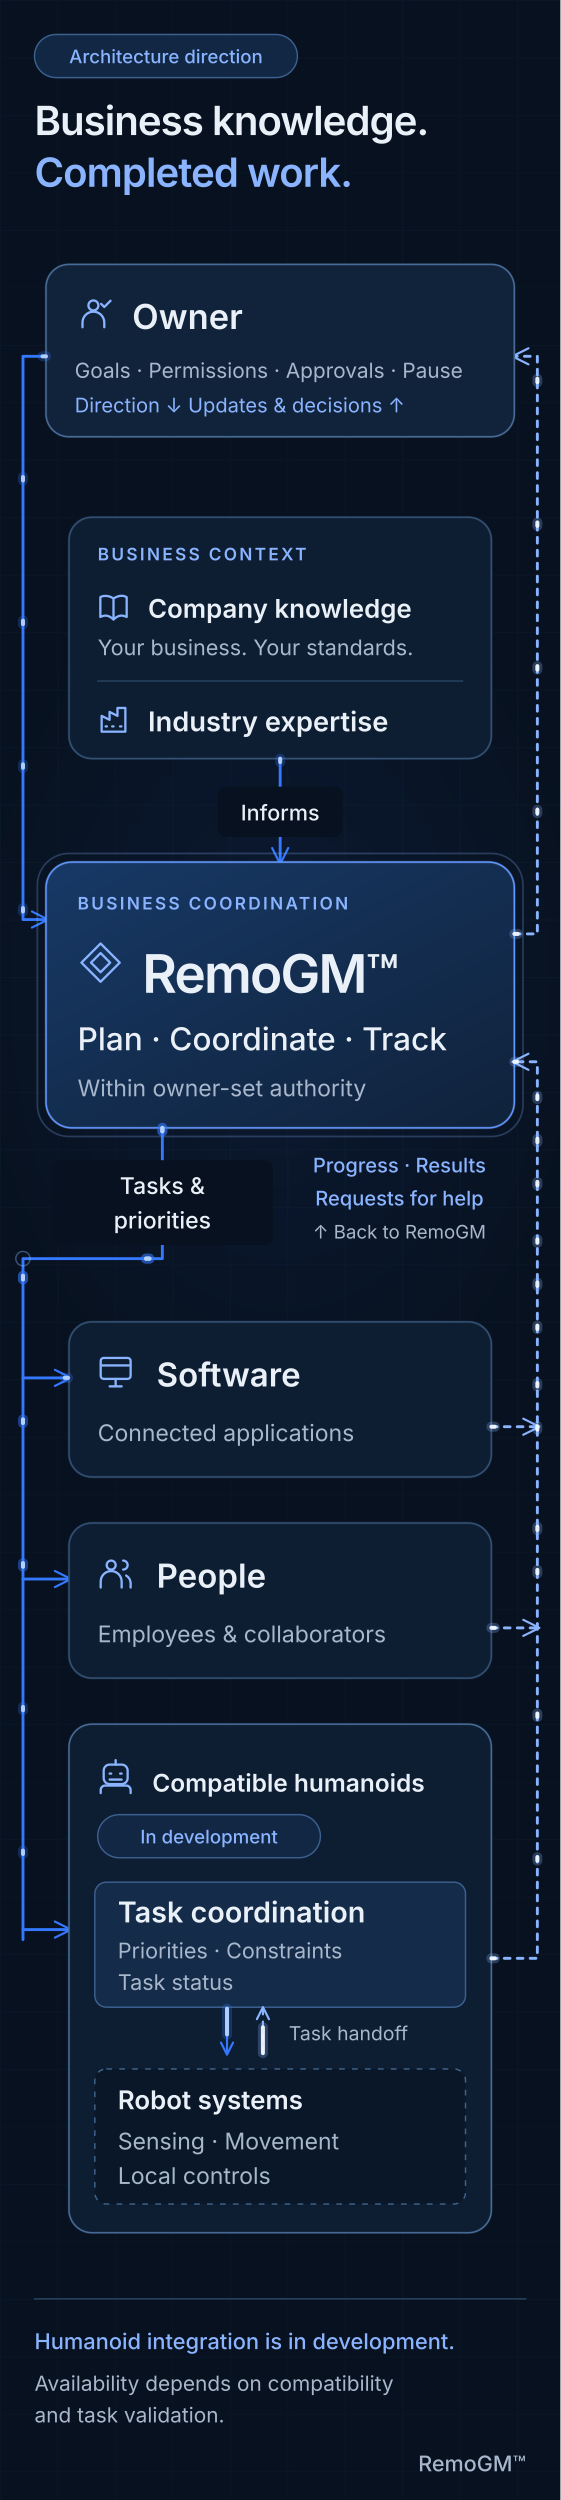
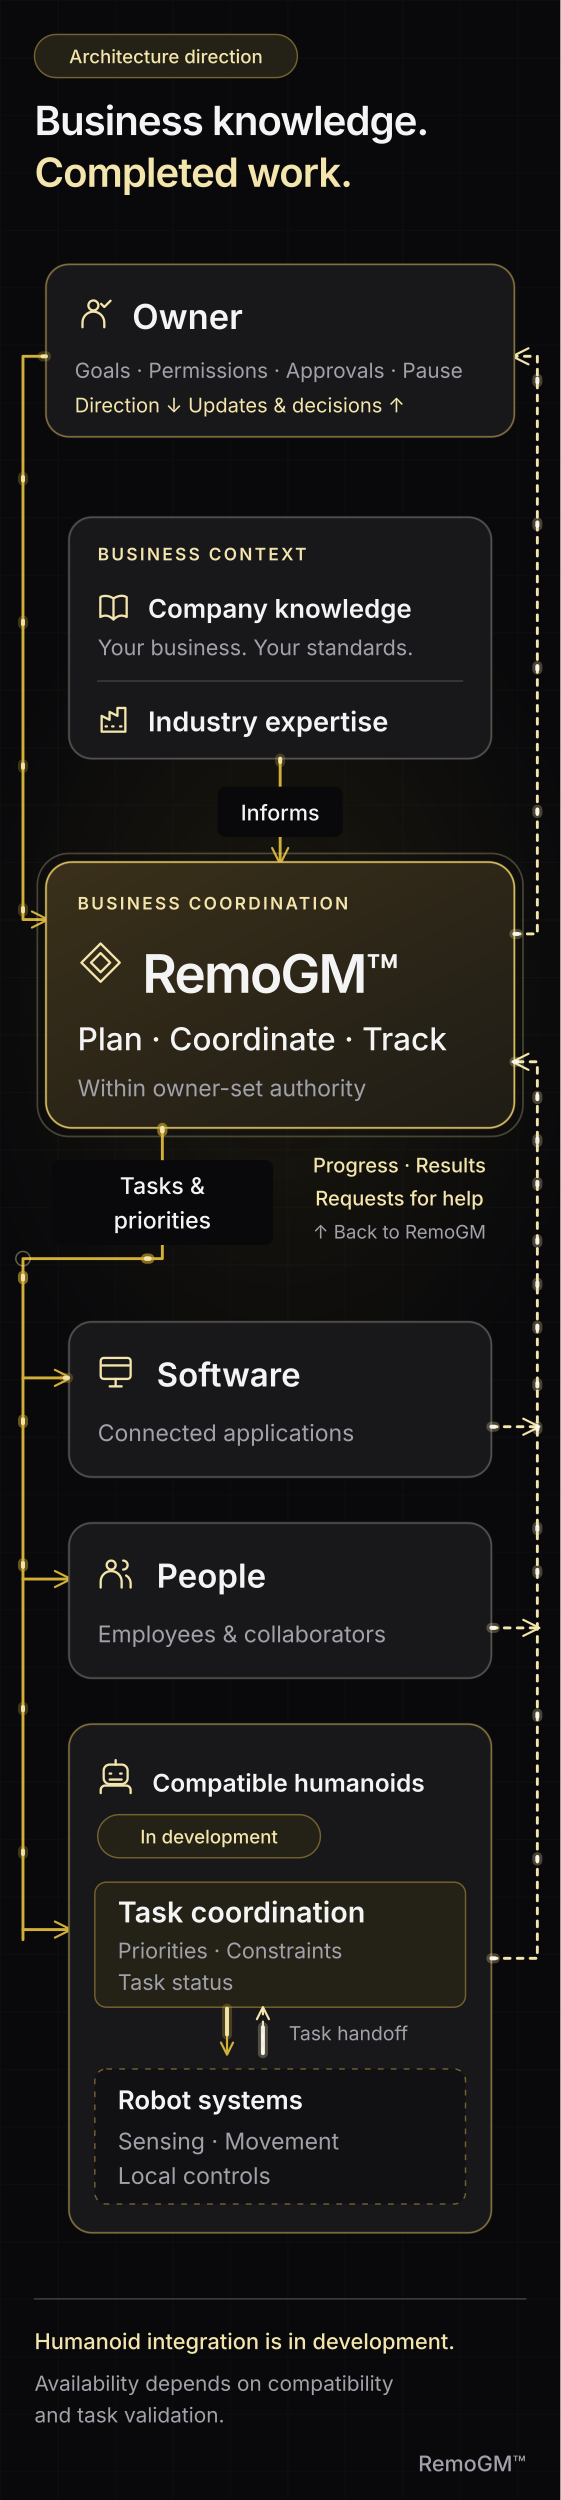
<svg xmlns="http://www.w3.org/2000/svg" viewBox="0 0 390 1740" width="390" height="1740" role="img" aria-labelledby="mobile-title mobile-desc" data-layout="mobile" data-motion="running">
  <defs>
    <pattern id="mobile-grid" width="40" height="40" patternUnits="userSpaceOnUse">
-       <path d="M40 0H0V40" fill="none" stroke="#294563" stroke-opacity=".16" stroke-width=".7" />
+       <path d="M40 0H0V40" fill="none" stroke="#3F3F46" stroke-opacity=".16" stroke-width=".7" />
    </pattern>
    <radialGradient id="mobile-glow">
-       <stop stop-color="#3478ff" stop-opacity=".15" />
-       <stop offset="1" stop-color="#3478ff" stop-opacity="0" />
+       <stop stop-color="#D4AF37" stop-opacity=".15" />
+       <stop offset="1" stop-color="#D4AF37" stop-opacity="0" />
    </radialGradient>
    <linearGradient id="mobile-core" x2=".9" y2="1">
-       <stop stop-color="#173966" />
-       <stop offset="1" stop-color="#10233d" />
+       <stop stop-color="#3A301A" />
+       <stop offset="1" stop-color="#201D16" />
    </linearGradient>
    <marker id="mobile-task" viewBox="0 0 10 10" refX="8" refY="5" markerWidth="7" markerHeight="7" orient="auto-start-reverse">
-       <path d="M1 1L9 5L1 9" fill="none" stroke="#3478ff" stroke-width="1.5" stroke-linecap="round" stroke-linejoin="round" />
+       <path d="M1 1L9 5L1 9" fill="none" stroke="#D4AF37" stroke-width="1.5" stroke-linecap="round" stroke-linejoin="round" />
    </marker>
    <marker id="mobile-return" viewBox="0 0 10 10" refX="8" refY="5" markerWidth="7" markerHeight="7" orient="auto-start-reverse">
-       <path d="M1 1L9 5L1 9" fill="none" stroke="#8ab4ff" stroke-width="1.5" stroke-linecap="round" stroke-linejoin="round" />
+       <path d="M1 1L9 5L1 9" fill="none" stroke="#F3E5AB" stroke-width="1.5" stroke-linecap="round" stroke-linejoin="round" />
    </marker>
    <mask id="mobile-motion-mask" maskUnits="userSpaceOnUse" x="0" y="0" width="390" height="1740">
      <rect width="390" height="1740" fill="white" />
      <rect x="148" y="544" width="94" height="42" rx="5" fill="black" />
      <rect x="32.5" y="804" width="161" height="66" rx="5" fill="black" />
    </mask>
  </defs>
-   <style>text{font-family:Inter,Arial,Helvetica,sans-serif}path,rect,circle{vector-effect:non-scaling-stroke} @media(prefers-reduced-motion:reduce){*{animation:none!important}}
+   <style>text{font-family:Inter,Arial,Helvetica,sans-serif}text[font-weight="600"]{font-family:Manrope,Inter,Arial,Helvetica,sans-serif}path,rect,circle{vector-effect:non-scaling-stroke} @media(prefers-reduced-motion:reduce){*{animation:none!important}}
/* Decorative motion: labels, layout and architecture meaning remain fixed. */
.flow-packet{stroke-dashoffset:0;animation:remoFlow var(--duration,5s) linear infinite;animation-delay:var(--delay,0s);opacity:.94}
.flow-aura{opacity:.26;stroke-width:7}
.flow-core{stroke-width:2.8}
.core-ring{transform-box:fill-box;transform-origin:center;animation:remoPulse 5.2s ease-in-out infinite;opacity:.25}
.core-ring.outer{animation-delay:-2.6s}
.node-glow{animation:remoNode 7.2s ease-in-out infinite;animation-delay:var(--delay,0s);opacity:.9;stroke-opacity:.12}
.junction-ring{transform-box:fill-box;transform-origin:center;animation:remoJunction 3.8s ease-out infinite;opacity:.4}
.core-symbol{transform-box:fill-box;transform-origin:center;animation:remoOrbit 22s linear infinite}
.signal-icon{animation:remoIcon 7.2s ease-in-out infinite;animation-delay:var(--delay,0s)}
.ambient{animation:remoAmbient 7s ease-in-out infinite;opacity:.6}
svg[data-motion="paused"] .motion{animation-play-state:paused!important}
@keyframes remoFlow{to{stroke-dashoffset:-100}}
@keyframes remoPulse{0%,100%{transform:scale(1);opacity:.2}50%{transform:scale(1.035,1.06);opacity:.62}}
@keyframes remoNode{0%,18%,65%,100%{stroke-opacity:.12}35%,45%{stroke-opacity:.9}}
@keyframes remoJunction{0%{transform:scale(.7);opacity:.7}80%,100%{transform:scale(2.8);opacity:0}}
@keyframes remoOrbit{to{transform:rotate(360deg)}}
- @keyframes remoIcon{0%,20%,70%,100%{stroke:#8ab4ff}40%{stroke:#e0edff}}
+ @keyframes remoIcon{0%,20%,70%,100%{stroke:#F3E5AB}40%{stroke:#FAF8EF}}
@keyframes remoAmbient{0%,100%{opacity:.35}50%{opacity:.95}}
@media(prefers-reduced-motion:reduce){svg .motion{animation:none!important}.flow-packet,.junction-ring{display:none!important}.core-ring,.node-glow{opacity:.2}}
</style>
-   <rect width="390" height="1740" fill="#07111f" />
+   <rect width="390" height="1740" fill="#09090B" />
  <rect width="390" height="1740" fill="url(#mobile-grid)" />
  <ellipse class="motion ambient" cx="195" cy="690" rx="220" ry="320" fill="url(#mobile-glow)" />
-   <rect x="24" y="24" width="183" height="30" rx="15" fill="#112744" stroke="#3c6090" />
-   <text x="115.5" y="44" font-size="13" fill="#8ab4ff" font-weight="500" text-anchor="middle">Architecture direction</text>
-   <text x="24" y="94" font-size="28" fill="#eaf0f8" font-weight="600" text-anchor="start" letter-spacing="-.7">Business knowledge.</text>
-   <text x="24" y="130" font-size="28" fill="#8ab4ff" font-weight="600" text-anchor="start" letter-spacing="-.7">Completed work.</text>
-   <path d="M32 248H16V640H32" fill="none" stroke="#3478ff" stroke-width="2" stroke-linecap="round" stroke-linejoin="round" marker-end="url(#mobile-task)" />
-   <path d="M358 650H374V248H358" fill="none" stroke="#8ab4ff" stroke-width="2" stroke-linecap="round" stroke-linejoin="round" marker-end="url(#mobile-return)" stroke-dasharray="4 5" />
-   <rect x="32" y="184" width="326" height="120" rx="16" fill="#11233b" stroke="#41648c" />
-   <g transform="translate(52 205) scale(1.083333)" fill="none" stroke="#8ab4ff" stroke-width="1.6" stroke-linecap="round" stroke-linejoin="round">
+   <rect x="24" y="24" width="183" height="30" rx="15" fill="#242116" stroke="#75612D" />
+   <text x="115.5" y="44" font-size="13" fill="#F3E5AB" font-weight="500" text-anchor="middle">Architecture direction</text>
+   <text x="24" y="94" font-size="28" fill="#F4F4F5" font-weight="600" text-anchor="start" letter-spacing="-.7">Business knowledge.</text>
+   <text x="24" y="130" font-size="28" fill="#F3E5AB" font-weight="600" text-anchor="start" letter-spacing="-.7">Completed work.</text>
+   <path d="M32 248H16V640H32" fill="none" stroke="#D4AF37" stroke-width="2" stroke-linecap="round" stroke-linejoin="round" marker-end="url(#mobile-task)" />
+   <path d="M358 650H374V248H358" fill="none" stroke="#F3E5AB" stroke-width="2" stroke-linecap="round" stroke-linejoin="round" marker-end="url(#mobile-return)" stroke-dasharray="4 5" />
+   <rect x="32" y="184" width="326" height="120" rx="16" fill="#18181B" stroke="#75612D" />
+   <g transform="translate(52 205) scale(1.083333)" fill="none" stroke="#F3E5AB" stroke-width="1.6" stroke-linecap="round" stroke-linejoin="round">
    <circle cx="12" cy="7" r="3.2" />
    <path d="M5 21v-3a7 7 0 0 1 14 0v3M17 6l2 2 4-4" />
  </g>
-   <text x="92" y="229" font-size="24" fill="#eaf0f8" font-weight="600" text-anchor="start">Owner</text>
-   <text x="52" y="263" font-size="14.5" fill="#a8b7cb" font-weight="400" text-anchor="start">Goals · Permissions · Approvals · Pause</text>
-   <text x="52" y="287" font-size="14" fill="#8ab4ff" font-weight="400" text-anchor="start">Direction ↓   Updates &amp; decisions ↑</text>
-   <rect x="48" y="360" width="294" height="168" rx="16" fill="#0d1d32" stroke="#294563" />
-   <text x="68" y="390" font-size="12" fill="#8ab4ff" font-weight="600" text-anchor="start" letter-spacing="1.6">BUSINESS CONTEXT</text>
-   <g transform="translate(68 412) scale(0.9166667)" fill="none" stroke="#8ab4ff" stroke-width="1.6" stroke-linecap="round" stroke-linejoin="round">
+   <text x="92" y="229" font-size="24" fill="#F4F4F5" font-weight="600" text-anchor="start">Owner</text>
+   <text x="52" y="263" font-size="14.5" fill="#A1A1AA" font-weight="400" text-anchor="start">Goals · Permissions · Approvals · Pause</text>
+   <text x="52" y="287" font-size="14" fill="#F3E5AB" font-weight="400" text-anchor="start">Direction ↓   Updates &amp; decisions ↑</text>
+   <rect x="48" y="360" width="294" height="168" rx="16" fill="#18181B" stroke="#3F3F46" />
+   <text x="68" y="390" font-size="12" fill="#F3E5AB" font-weight="600" text-anchor="start" letter-spacing="1.6">BUSINESS CONTEXT</text>
+   <g transform="translate(68 412) scale(0.9166667)" fill="none" stroke="#F3E5AB" stroke-width="1.6" stroke-linecap="round" stroke-linejoin="round">
    <path d="M12 5v16M12 5C8 2 3 3 2 4v15c4-2 7-1 10 2 3-3 6-4 10-2V4c-3-2-7-1-10 1Z" />
  </g>
-   <text x="103" y="430" font-size="18" fill="#eaf0f8" font-weight="600" text-anchor="start">Company knowledge</text>
-   <text x="68" y="456" font-size="15" fill="#a8b7cb" font-weight="400" text-anchor="start">Your business. Your standards.</text>
-   <path d="M68 474H322" fill="none" stroke="#294563" stroke-width="1" stroke-linecap="round" stroke-linejoin="round" />
-   <g transform="translate(68 490) scale(0.9166667)" fill="none" stroke="#8ab4ff" stroke-width="1.6" stroke-linecap="round" stroke-linejoin="round">
+   <text x="103" y="430" font-size="18" fill="#F4F4F5" font-weight="600" text-anchor="start">Company knowledge</text>
+   <text x="68" y="456" font-size="15" fill="#A1A1AA" font-weight="400" text-anchor="start">Your business. Your standards.</text>
+   <path d="M68 474H322" fill="none" stroke="#3F3F46" stroke-width="1" stroke-linecap="round" stroke-linejoin="round" />
+   <g transform="translate(68 490) scale(0.9166667)" fill="none" stroke="#F3E5AB" stroke-width="1.6" stroke-linecap="round" stroke-linejoin="round">
    <path d="M3 21V9l6 3V6l6 3V3h6v18ZM6 17h1m4 0h1m5 0h1" />
  </g>
-   <text x="103" y="509" font-size="19" fill="#eaf0f8" font-weight="600" text-anchor="start">Industry expertise</text>
-   <path d="M195 528V600" fill="none" stroke="#3478ff" stroke-width="2" stroke-linecap="round" stroke-linejoin="round" marker-end="url(#mobile-task)" />
-   <rect x="152.0" y="548.0" width="86" height="34" rx="5" fill="#07111f" stroke="#07111f" />
-   <text x="195" y="571" font-size="15" fill="#eaf0f8" font-weight="500" text-anchor="middle">Informs</text>
-   <rect x="32" y="600" width="326" height="185" rx="18" fill="url(#mobile-core)" stroke="#528cff" />
-   <text x="54" y="633" font-size="12" fill="#8ab4ff" font-weight="600" text-anchor="start" letter-spacing="1.6">BUSINESS COORDINATION</text>
-   <g transform="translate(54 654) scale(1.333333)" fill="none" stroke="#8ab4ff" stroke-width="1.6" stroke-linecap="round" stroke-linejoin="round">
+   <text x="103" y="509" font-size="19" fill="#F4F4F5" font-weight="600" text-anchor="start">Industry expertise</text>
+   <path d="M195 528V600" fill="none" stroke="#D4AF37" stroke-width="2" stroke-linecap="round" stroke-linejoin="round" marker-end="url(#mobile-task)" />
+   <rect x="152.0" y="548.0" width="86" height="34" rx="5" fill="#09090B" stroke="#09090B" />
+   <text x="195" y="571" font-size="15" fill="#F4F4F5" font-weight="500" text-anchor="middle">Informs</text>
+   <rect x="32" y="600" width="326" height="185" rx="18" fill="url(#mobile-core)" stroke="#D4AF37" />
+   <text x="54" y="633" font-size="12" fill="#F3E5AB" font-weight="600" text-anchor="start" letter-spacing="1.6">BUSINESS COORDINATION</text>
+   <g transform="translate(54 654) scale(1.333333)" fill="none" stroke="#F3E5AB" stroke-width="1.6" stroke-linecap="round" stroke-linejoin="round">
    <g class="motion core-symbol">
      <path d="m12 2 10 10-10 10L2 12Z M12 7l5 5-5 5-5-5Z" />
    </g>
  </g>
-   <text x="99" y="691" font-size="37" fill="#eaf0f8" font-weight="600" text-anchor="start" letter-spacing="-1.3">RemoGM™</text>
-   <text x="54" y="731" font-size="22" fill="#eaf0f8" font-weight="500" text-anchor="start">Plan · Coordinate · Track</text>
-   <text x="54" y="763" font-size="16" fill="#a8b7cb" font-weight="400" text-anchor="start">Within owner-set authority</text>
-   <path d="M113 785V876H16V1350" fill="none" stroke="#3478ff" stroke-width="2" stroke-linecap="round" stroke-linejoin="round" />
-   <path d="M16 959H48" fill="none" stroke="#3478ff" stroke-width="2" stroke-linecap="round" stroke-linejoin="round" marker-end="url(#mobile-task)" />
-   <path d="M16 1099H48" fill="none" stroke="#3478ff" stroke-width="2" stroke-linecap="round" stroke-linejoin="round" marker-end="url(#mobile-task)" />
-   <path d="M16 1343H48" fill="none" stroke="#3478ff" stroke-width="2" stroke-linecap="round" stroke-linejoin="round" marker-end="url(#mobile-task)" />
-   <path d="M342 1363H374V739H358" fill="none" stroke="#8ab4ff" stroke-width="2" stroke-linecap="round" stroke-linejoin="round" marker-end="url(#mobile-return)" stroke-dasharray="4 5" />
-   <path d="M342 993H374" fill="none" stroke="#8ab4ff" stroke-width="2" stroke-linecap="round" stroke-linejoin="round" marker-end="url(#mobile-return)" stroke-dasharray="4 5" />
-   <path d="M342 1133H374" fill="none" stroke="#8ab4ff" stroke-width="2" stroke-linecap="round" stroke-linejoin="round" marker-end="url(#mobile-return)" stroke-dasharray="4 5" />
-   <rect x="36.5" y="808.0" width="153" height="58" rx="5" fill="#07111f" stroke="#07111f" />
-   <text x="113" y="831" font-size="16" fill="#eaf0f8" font-weight="500" text-anchor="middle">Tasks &amp;</text>
-   <text x="113" y="855" font-size="16" fill="#eaf0f8" font-weight="500" text-anchor="middle">priorities</text>
-   <text x="278" y="816" font-size="14" fill="#8ab4ff" font-weight="500" text-anchor="middle">Progress · Results</text>
-   <text x="278" y="839" font-size="14" fill="#8ab4ff" font-weight="500" text-anchor="middle">Requests for help</text>
-   <text x="278" y="862" font-size="13" fill="#a8b7cb" font-weight="400" text-anchor="middle">↑ Back to RemoGM</text>
-   <rect x="48" y="920" width="294" height="108" rx="16" fill="#0d1d32" stroke="#294563" />
-   <g transform="translate(68 942) scale(1.041667)" class="motion signal-icon" style="--delay:-0.0s" fill="none" stroke="#8ab4ff" stroke-width="1.6" stroke-linecap="round" stroke-linejoin="round">
+   <text x="99" y="691" font-size="37" fill="#F4F4F5" font-weight="600" text-anchor="start" letter-spacing="-1.3">RemoGM™</text>
+   <text x="54" y="731" font-size="22" fill="#F4F4F5" font-weight="500" text-anchor="start">Plan · Coordinate · Track</text>
+   <text x="54" y="763" font-size="16" fill="#A1A1AA" font-weight="400" text-anchor="start">Within owner-set authority</text>
+   <path d="M113 785V876H16V1350" fill="none" stroke="#D4AF37" stroke-width="2" stroke-linecap="round" stroke-linejoin="round" />
+   <path d="M16 959H48" fill="none" stroke="#D4AF37" stroke-width="2" stroke-linecap="round" stroke-linejoin="round" marker-end="url(#mobile-task)" />
+   <path d="M16 1099H48" fill="none" stroke="#D4AF37" stroke-width="2" stroke-linecap="round" stroke-linejoin="round" marker-end="url(#mobile-task)" />
+   <path d="M16 1343H48" fill="none" stroke="#D4AF37" stroke-width="2" stroke-linecap="round" stroke-linejoin="round" marker-end="url(#mobile-task)" />
+   <path d="M342 1363H374V739H358" fill="none" stroke="#F3E5AB" stroke-width="2" stroke-linecap="round" stroke-linejoin="round" marker-end="url(#mobile-return)" stroke-dasharray="4 5" />
+   <path d="M342 993H374" fill="none" stroke="#F3E5AB" stroke-width="2" stroke-linecap="round" stroke-linejoin="round" marker-end="url(#mobile-return)" stroke-dasharray="4 5" />
+   <path d="M342 1133H374" fill="none" stroke="#F3E5AB" stroke-width="2" stroke-linecap="round" stroke-linejoin="round" marker-end="url(#mobile-return)" stroke-dasharray="4 5" />
+   <rect x="36.5" y="808.0" width="153" height="58" rx="5" fill="#09090B" stroke="#09090B" />
+   <text x="113" y="831" font-size="16" fill="#F4F4F5" font-weight="500" text-anchor="middle">Tasks &amp;</text>
+   <text x="113" y="855" font-size="16" fill="#F4F4F5" font-weight="500" text-anchor="middle">priorities</text>
+   <text x="278" y="816" font-size="14" fill="#F3E5AB" font-weight="500" text-anchor="middle">Progress · Results</text>
+   <text x="278" y="839" font-size="14" fill="#F3E5AB" font-weight="500" text-anchor="middle">Requests for help</text>
+   <text x="278" y="862" font-size="13" fill="#A1A1AA" font-weight="400" text-anchor="middle">↑ Back to RemoGM</text>
+   <rect x="48" y="920" width="294" height="108" rx="16" fill="#18181B" stroke="#3F3F46" />
+   <g transform="translate(68 942) scale(1.041667)" class="motion signal-icon" style="--delay:-0.0s" fill="none" stroke="#F3E5AB" stroke-width="1.6" stroke-linecap="round" stroke-linejoin="round">
    <rect x="2" y="3" width="20" height="14" rx="2" />
    <path d="M8 22h8m-4-5v5M3 8h18" />
  </g>
-   <text x="109" y="965" font-size="23" fill="#eaf0f8" font-weight="600" text-anchor="start">Software</text>
-   <text x="68" y="1003" font-size="16" fill="#a8b7cb" font-weight="400" text-anchor="start">Connected applications</text>
-   <rect x="48" y="1060" width="294" height="108" rx="16" fill="#0d1d32" stroke="#294563" />
-   <g transform="translate(68 1082) scale(1.041667)" class="motion signal-icon" style="--delay:-2.4s" fill="none" stroke="#8ab4ff" stroke-width="1.6" stroke-linecap="round" stroke-linejoin="round">
+   <text x="109" y="965" font-size="23" fill="#F4F4F5" font-weight="600" text-anchor="start">Software</text>
+   <text x="68" y="1003" font-size="16" fill="#A1A1AA" font-weight="400" text-anchor="start">Connected applications</text>
+   <rect x="48" y="1060" width="294" height="108" rx="16" fill="#18181B" stroke="#3F3F46" />
+   <g transform="translate(68 1082) scale(1.041667)" class="motion signal-icon" style="--delay:-2.4s" fill="none" stroke="#F3E5AB" stroke-width="1.6" stroke-linecap="round" stroke-linejoin="round">
    <circle cx="9" cy="7" r="3" />
    <path d="M2 22v-4a7 7 0 0 1 14 0v4M17 4a3 3 0 0 1 0 6m2 4a6 6 0 0 1 3 5v3" />
  </g>
-   <text x="109" y="1105" font-size="23" fill="#eaf0f8" font-weight="600" text-anchor="start">People</text>
-   <text x="68" y="1143" font-size="16" fill="#a8b7cb" font-weight="400" text-anchor="start">Employees &amp; collaborators</text>
-   <rect x="48" y="1200" width="294" height="354" rx="16" fill="#0d1d32" stroke="#41648c" />
-   <g transform="translate(68 1224) scale(1.041667)" class="motion signal-icon" style="--delay:-4.8s" fill="none" stroke="#8ab4ff" stroke-width="1.6" stroke-linecap="round" stroke-linejoin="round">
+   <text x="109" y="1105" font-size="23" fill="#F4F4F5" font-weight="600" text-anchor="start">People</text>
+   <text x="68" y="1143" font-size="16" fill="#A1A1AA" font-weight="400" text-anchor="start">Employees &amp; collaborators</text>
+   <rect x="48" y="1200" width="294" height="354" rx="16" fill="#18181B" stroke="#75612D" />
+   <g transform="translate(68 1224) scale(1.041667)" class="motion signal-icon" style="--delay:-4.8s" fill="none" stroke="#F3E5AB" stroke-width="1.6" stroke-linecap="round" stroke-linejoin="round">
    <rect x="4" y="4" width="16" height="13" rx="4" />
    <path d="M12 1v3M8 10h1m6 0h1M8 14h8M2 23v-2a3 3 0 0 1 3-3h14a3 3 0 0 1 3 3v2" />
  </g>
-   <text x="106" y="1247" font-size="17" fill="#eaf0f8" font-weight="600" text-anchor="start">Compatible humanoids</text>
-   <rect x="68" y="1263" width="155" height="30" rx="15" fill="#112744" stroke="#3c6090" />
-   <text x="145.5" y="1283" font-size="13" fill="#8ab4ff" font-weight="500" text-anchor="middle">In development</text>
-   <rect x="66" y="1310" width="258" height="87" rx="8" fill="#142c49" stroke="#3c6090" />
-   <text x="82" y="1338" font-size="20" fill="#eaf0f8" font-weight="600" text-anchor="start">Task coordination</text>
-   <text x="82" y="1363" font-size="15" fill="#a8b7cb" font-weight="400" text-anchor="start">Priorities · Constraints</text>
-   <text x="82" y="1385" font-size="15" fill="#a8b7cb" font-weight="400" text-anchor="start">Task status</text>
-   <path d="M158 1398V1429" fill="none" stroke="#3478ff" stroke-width="1.5" stroke-linecap="round" stroke-linejoin="round" marker-end="url(#mobile-task)" />
-   <path d="M183 1429V1398" fill="none" stroke="#8ab4ff" stroke-width="1.5" stroke-linecap="round" stroke-linejoin="round" marker-end="url(#mobile-return)" stroke-dasharray="4 5" />
-   <text x="201" y="1420" font-size="13.5" fill="#a8b7cb" font-weight="400" text-anchor="start">Task handoff</text>
-   <rect x="66" y="1440" width="258" height="94" rx="8" fill="#0a1728" stroke="#41648c" stroke-dasharray="4 5" />
-   <text x="82" y="1468" font-size="18" fill="#eaf0f8" font-weight="600" text-anchor="start">Robot systems</text>
-   <text x="82" y="1496" font-size="16" fill="#a8b7cb" font-weight="400" text-anchor="start">Sensing · Movement</text>
-   <text x="82" y="1520" font-size="16" fill="#a8b7cb" font-weight="400" text-anchor="start">Local controls</text>
-   <path d="M24 1600H366" fill="none" stroke="#294563" stroke-width="1" stroke-linecap="round" stroke-linejoin="round" />
-   <text x="24" y="1635" font-size="15.2" fill="#8ab4ff" font-weight="500" text-anchor="start">Humanoid integration is in development.</text>
-   <text x="24" y="1664" font-size="14.5" fill="#a8b7cb" font-weight="400" text-anchor="start">Availability depends on compatibility</text>
-   <text x="24" y="1686" font-size="14.5" fill="#a8b7cb" font-weight="400" text-anchor="start">and task validation.</text>
-   <text x="366" y="1720" font-size="15" fill="#a8b7cb" font-weight="500" text-anchor="end">RemoGM™</text>
+   <text x="106" y="1247" font-size="17" fill="#F4F4F5" font-weight="600" text-anchor="start">Compatible humanoids</text>
+   <rect x="68" y="1263" width="155" height="30" rx="15" fill="#242116" stroke="#75612D" />
+   <text x="145.5" y="1283" font-size="13" fill="#F3E5AB" font-weight="500" text-anchor="middle">In development</text>
+   <rect x="66" y="1310" width="258" height="87" rx="8" fill="#242116" stroke="#75612D" />
+   <text x="82" y="1338" font-size="20" fill="#F4F4F5" font-weight="600" text-anchor="start">Task coordination</text>
+   <text x="82" y="1363" font-size="15" fill="#A1A1AA" font-weight="400" text-anchor="start">Priorities · Constraints</text>
+   <text x="82" y="1385" font-size="15" fill="#A1A1AA" font-weight="400" text-anchor="start">Task status</text>
+   <path d="M158 1398V1429" fill="none" stroke="#D4AF37" stroke-width="1.5" stroke-linecap="round" stroke-linejoin="round" marker-end="url(#mobile-task)" />
+   <path d="M183 1429V1398" fill="none" stroke="#F3E5AB" stroke-width="1.5" stroke-linecap="round" stroke-linejoin="round" marker-end="url(#mobile-return)" stroke-dasharray="4 5" />
+   <text x="201" y="1420" font-size="13.5" fill="#A1A1AA" font-weight="400" text-anchor="start">Task handoff</text>
+   <rect x="66" y="1440" width="258" height="94" rx="8" fill="#111113" stroke="#75612D" stroke-dasharray="4 5" />
+   <text x="82" y="1468" font-size="18" fill="#F4F4F5" font-weight="600" text-anchor="start">Robot systems</text>
+   <text x="82" y="1496" font-size="16" fill="#A1A1AA" font-weight="400" text-anchor="start">Sensing · Movement</text>
+   <text x="82" y="1520" font-size="16" fill="#A1A1AA" font-weight="400" text-anchor="start">Local controls</text>
+   <path d="M24 1600H366" fill="none" stroke="#3F3F46" stroke-width="1" stroke-linecap="round" stroke-linejoin="round" />
+   <text x="24" y="1635" font-size="15.2" fill="#F3E5AB" font-weight="500" text-anchor="start">Humanoid integration is in development.</text>
+   <text x="24" y="1664" font-size="14.5" fill="#A1A1AA" font-weight="400" text-anchor="start">Availability depends on compatibility</text>
+   <text x="24" y="1686" font-size="14.5" fill="#A1A1AA" font-weight="400" text-anchor="start">and task validation.</text>
+   <text x="366" y="1720" font-size="15" fill="#A1A1AA" font-weight="500" text-anchor="end">RemoGM™</text>
  <g aria-hidden="true" pointer-events="none">
-     <rect class="motion core-ring " x="32" y="600" width="326" height="185" rx="18" fill="none" stroke="#8ab4ff" stroke-width="1.8" />
-     <rect class="motion core-ring outer" x="26" y="594" width="338" height="197" rx="22" fill="none" stroke="#8ab4ff" stroke-width="1.2" />
-     <rect class="motion node-glow" x="48" y="360" width="294" height="168" rx="16" fill="none" stroke="#8ab4ff" stroke-width="1.8" style="--delay:-4s" />
-     <rect class="motion node-glow" x="32" y="184" width="326" height="120" rx="16" fill="none" stroke="#8ab4ff" stroke-width="1.8" style="--delay:-5.8s" />
-     <rect class="motion node-glow" x="48" y="920" width="294" height="108" rx="16" fill="none" stroke="#8ab4ff" stroke-width="1.8" style="--delay:-0.3s" />
-     <rect class="motion node-glow" x="48" y="1060" width="294" height="108" rx="16" fill="none" stroke="#8ab4ff" stroke-width="1.8" style="--delay:-2.7s" />
-     <rect class="motion node-glow" x="48" y="1200" width="294" height="354" rx="16" fill="none" stroke="#8ab4ff" stroke-width="1.8" style="--delay:-5s" />
-     <circle class="motion junction-ring" cx="16" cy="876" r="5" fill="none" stroke="#8ab4ff" stroke-width="1" />
+     <rect class="motion core-ring " x="32" y="600" width="326" height="185" rx="18" fill="none" stroke="#F3E5AB" stroke-width="1.8" />
+     <rect class="motion core-ring outer" x="26" y="594" width="338" height="197" rx="22" fill="none" stroke="#F3E5AB" stroke-width="1.2" />
+     <rect class="motion node-glow" x="48" y="360" width="294" height="168" rx="16" fill="none" stroke="#F3E5AB" stroke-width="1.8" style="--delay:-4s" />
+     <rect class="motion node-glow" x="32" y="184" width="326" height="120" rx="16" fill="none" stroke="#F3E5AB" stroke-width="1.8" style="--delay:-5.8s" />
+     <rect class="motion node-glow" x="48" y="920" width="294" height="108" rx="16" fill="none" stroke="#F3E5AB" stroke-width="1.8" style="--delay:-0.3s" />
+     <rect class="motion node-glow" x="48" y="1060" width="294" height="108" rx="16" fill="none" stroke="#F3E5AB" stroke-width="1.8" style="--delay:-2.7s" />
+     <rect class="motion node-glow" x="48" y="1200" width="294" height="354" rx="16" fill="none" stroke="#F3E5AB" stroke-width="1.8" style="--delay:-5s" />
+     <circle class="motion junction-ring" cx="16" cy="876" r="5" fill="none" stroke="#F3E5AB" stroke-width="1" />
    <g mask="url(#mobile-motion-mask)">
-       <path class="motion flow-packet flow-aura" data-flow="task" d="M195 528V600" pathLength="100" fill="none" stroke="#3478ff" stroke-linecap="round" stroke-linejoin="round" stroke-dasharray="2.4 97.6" style="--duration:3.6s;--delay:-0.8s" />
-       <path class="motion flow-packet flow-core" data-flow="task" d="M195 528V600" pathLength="100" fill="none" stroke="#b6d3ff" stroke-linecap="round" stroke-linejoin="round" stroke-dasharray="2.4 97.6" style="--duration:3.6s;--delay:-0.8s" />
-       <path class="motion flow-packet flow-aura" data-flow="task" d="M32 248H16V640H32" pathLength="100" fill="none" stroke="#3478ff" stroke-linecap="round" stroke-linejoin="round" stroke-dasharray="2.4 97.6" style="--duration:5.5s;--delay:-1s" />
-       <path class="motion flow-packet flow-core" data-flow="task" d="M32 248H16V640H32" pathLength="100" fill="none" stroke="#b6d3ff" stroke-linecap="round" stroke-linejoin="round" stroke-dasharray="2.4 97.6" style="--duration:5.5s;--delay:-1s" />
-       <path class="motion flow-packet flow-aura" data-flow="return" d="M358 650H374V248H358" pathLength="100" fill="none" stroke="#8ab4ff" stroke-linecap="round" stroke-linejoin="round" stroke-dasharray="2.4 97.6" style="--duration:6s;--delay:-3s" />
-       <path class="motion flow-packet flow-core" data-flow="return" d="M358 650H374V248H358" pathLength="100" fill="none" stroke="#f1f6ff" stroke-linecap="round" stroke-linejoin="round" stroke-dasharray="2.4 97.6" style="--duration:6s;--delay:-3s" />
-       <path class="motion flow-packet flow-aura" data-flow="task" d="M113 785V876H16V959H48" pathLength="100" fill="none" stroke="#3478ff" stroke-linecap="round" stroke-linejoin="round" stroke-dasharray="2.4 97.6" style="--duration:5s;--delay:-0.5s" />
-       <path class="motion flow-packet flow-core" data-flow="task" d="M113 785V876H16V959H48" pathLength="100" fill="none" stroke="#b6d3ff" stroke-linecap="round" stroke-linejoin="round" stroke-dasharray="2.4 97.6" style="--duration:5s;--delay:-0.5s" />
-       <path class="motion flow-packet flow-aura" data-flow="task" d="M113 785V876H16V1099H48" pathLength="100" fill="none" stroke="#3478ff" stroke-linecap="round" stroke-linejoin="round" stroke-dasharray="2.4 97.6" style="--duration:6s;--delay:-2.1s" />
-       <path class="motion flow-packet flow-core" data-flow="task" d="M113 785V876H16V1099H48" pathLength="100" fill="none" stroke="#b6d3ff" stroke-linecap="round" stroke-linejoin="round" stroke-dasharray="2.4 97.6" style="--duration:6s;--delay:-2.1s" />
-       <path class="motion flow-packet flow-aura" data-flow="task" d="M113 785V876H16V1343H48" pathLength="100" fill="none" stroke="#3478ff" stroke-linecap="round" stroke-linejoin="round" stroke-dasharray="2.4 97.6" style="--duration:7s;--delay:-3.2s" />
-       <path class="motion flow-packet flow-core" data-flow="task" d="M113 785V876H16V1343H48" pathLength="100" fill="none" stroke="#b6d3ff" stroke-linecap="round" stroke-linejoin="round" stroke-dasharray="2.4 97.6" style="--duration:7s;--delay:-3.2s" />
-       <path class="motion flow-packet flow-aura" data-flow="return" d="M342 993H374V739H358" pathLength="100" fill="none" stroke="#8ab4ff" stroke-linecap="round" stroke-linejoin="round" stroke-dasharray="2.4 97.6" style="--duration:5.5s;--delay:-4s" />
-       <path class="motion flow-packet flow-core" data-flow="return" d="M342 993H374V739H358" pathLength="100" fill="none" stroke="#f1f6ff" stroke-linecap="round" stroke-linejoin="round" stroke-dasharray="2.4 97.6" style="--duration:5.5s;--delay:-4s" />
-       <path class="motion flow-packet flow-aura" data-flow="return" d="M342 1133H374V739H358" pathLength="100" fill="none" stroke="#8ab4ff" stroke-linecap="round" stroke-linejoin="round" stroke-dasharray="2.4 97.6" style="--duration:6.5s;--delay:-2s" />
-       <path class="motion flow-packet flow-core" data-flow="return" d="M342 1133H374V739H358" pathLength="100" fill="none" stroke="#f1f6ff" stroke-linecap="round" stroke-linejoin="round" stroke-dasharray="2.4 97.6" style="--duration:6.5s;--delay:-2s" />
-       <path class="motion flow-packet flow-aura" data-flow="return" d="M342 1363H374V739H358" pathLength="100" fill="none" stroke="#8ab4ff" stroke-linecap="round" stroke-linejoin="round" stroke-dasharray="2.4 97.6" style="--duration:7.5s;--delay:-5.5s" />
-       <path class="motion flow-packet flow-core" data-flow="return" d="M342 1363H374V739H358" pathLength="100" fill="none" stroke="#f1f6ff" stroke-linecap="round" stroke-linejoin="round" stroke-dasharray="2.4 97.6" style="--duration:7.5s;--delay:-5.5s" />
-       <path class="motion flow-packet flow-aura" data-flow="task" d="M158 1398V1429" pathLength="100" fill="none" stroke="#3478ff" stroke-linecap="round" stroke-linejoin="round" stroke-dasharray="18 82" style="--duration:3.2s;--delay:-0.8s" />
-       <path class="motion flow-packet flow-core" data-flow="task" d="M158 1398V1429" pathLength="100" fill="none" stroke="#b6d3ff" stroke-linecap="round" stroke-linejoin="round" stroke-dasharray="18 82" style="--duration:3.2s;--delay:-0.8s" />
-       <path class="motion flow-packet flow-aura" data-flow="return" d="M183 1429V1398" pathLength="100" fill="none" stroke="#8ab4ff" stroke-linecap="round" stroke-linejoin="round" stroke-dasharray="18 82" style="--duration:3.8s;--delay:-2s" />
-       <path class="motion flow-packet flow-core" data-flow="return" d="M183 1429V1398" pathLength="100" fill="none" stroke="#f1f6ff" stroke-linecap="round" stroke-linejoin="round" stroke-dasharray="18 82" style="--duration:3.8s;--delay:-2s" />
+       <path class="motion flow-packet flow-aura" data-flow="task" d="M195 528V600" pathLength="100" fill="none" stroke="#D4AF37" stroke-linecap="round" stroke-linejoin="round" stroke-dasharray="2.4 97.6" style="--duration:3.6s;--delay:-0.8s" />
+       <path class="motion flow-packet flow-core" data-flow="task" d="M195 528V600" pathLength="100" fill="none" stroke="#F3E5AB" stroke-linecap="round" stroke-linejoin="round" stroke-dasharray="2.4 97.6" style="--duration:3.6s;--delay:-0.8s" />
+       <path class="motion flow-packet flow-aura" data-flow="task" d="M32 248H16V640H32" pathLength="100" fill="none" stroke="#D4AF37" stroke-linecap="round" stroke-linejoin="round" stroke-dasharray="2.4 97.6" style="--duration:5.5s;--delay:-1s" />
+       <path class="motion flow-packet flow-core" data-flow="task" d="M32 248H16V640H32" pathLength="100" fill="none" stroke="#F3E5AB" stroke-linecap="round" stroke-linejoin="round" stroke-dasharray="2.4 97.6" style="--duration:5.5s;--delay:-1s" />
+       <path class="motion flow-packet flow-aura" data-flow="return" d="M358 650H374V248H358" pathLength="100" fill="none" stroke="#F3E5AB" stroke-linecap="round" stroke-linejoin="round" stroke-dasharray="2.4 97.6" style="--duration:6s;--delay:-3s" />
+       <path class="motion flow-packet flow-core" data-flow="return" d="M358 650H374V248H358" pathLength="100" fill="none" stroke="#FAF8EF" stroke-linecap="round" stroke-linejoin="round" stroke-dasharray="2.4 97.6" style="--duration:6s;--delay:-3s" />
+       <path class="motion flow-packet flow-aura" data-flow="task" d="M113 785V876H16V959H48" pathLength="100" fill="none" stroke="#D4AF37" stroke-linecap="round" stroke-linejoin="round" stroke-dasharray="2.4 97.6" style="--duration:5s;--delay:-0.5s" />
+       <path class="motion flow-packet flow-core" data-flow="task" d="M113 785V876H16V959H48" pathLength="100" fill="none" stroke="#F3E5AB" stroke-linecap="round" stroke-linejoin="round" stroke-dasharray="2.4 97.6" style="--duration:5s;--delay:-0.5s" />
+       <path class="motion flow-packet flow-aura" data-flow="task" d="M113 785V876H16V1099H48" pathLength="100" fill="none" stroke="#D4AF37" stroke-linecap="round" stroke-linejoin="round" stroke-dasharray="2.4 97.6" style="--duration:6s;--delay:-2.1s" />
+       <path class="motion flow-packet flow-core" data-flow="task" d="M113 785V876H16V1099H48" pathLength="100" fill="none" stroke="#F3E5AB" stroke-linecap="round" stroke-linejoin="round" stroke-dasharray="2.4 97.6" style="--duration:6s;--delay:-2.1s" />
+       <path class="motion flow-packet flow-aura" data-flow="task" d="M113 785V876H16V1343H48" pathLength="100" fill="none" stroke="#D4AF37" stroke-linecap="round" stroke-linejoin="round" stroke-dasharray="2.4 97.6" style="--duration:7s;--delay:-3.2s" />
+       <path class="motion flow-packet flow-core" data-flow="task" d="M113 785V876H16V1343H48" pathLength="100" fill="none" stroke="#F3E5AB" stroke-linecap="round" stroke-linejoin="round" stroke-dasharray="2.4 97.6" style="--duration:7s;--delay:-3.2s" />
+       <path class="motion flow-packet flow-aura" data-flow="return" d="M342 993H374V739H358" pathLength="100" fill="none" stroke="#F3E5AB" stroke-linecap="round" stroke-linejoin="round" stroke-dasharray="2.4 97.6" style="--duration:5.5s;--delay:-4s" />
+       <path class="motion flow-packet flow-core" data-flow="return" d="M342 993H374V739H358" pathLength="100" fill="none" stroke="#FAF8EF" stroke-linecap="round" stroke-linejoin="round" stroke-dasharray="2.4 97.6" style="--duration:5.5s;--delay:-4s" />
+       <path class="motion flow-packet flow-aura" data-flow="return" d="M342 1133H374V739H358" pathLength="100" fill="none" stroke="#F3E5AB" stroke-linecap="round" stroke-linejoin="round" stroke-dasharray="2.4 97.6" style="--duration:6.5s;--delay:-2s" />
+       <path class="motion flow-packet flow-core" data-flow="return" d="M342 1133H374V739H358" pathLength="100" fill="none" stroke="#FAF8EF" stroke-linecap="round" stroke-linejoin="round" stroke-dasharray="2.4 97.6" style="--duration:6.5s;--delay:-2s" />
+       <path class="motion flow-packet flow-aura" data-flow="return" d="M342 1363H374V739H358" pathLength="100" fill="none" stroke="#F3E5AB" stroke-linecap="round" stroke-linejoin="round" stroke-dasharray="2.4 97.6" style="--duration:7.5s;--delay:-5.5s" />
+       <path class="motion flow-packet flow-core" data-flow="return" d="M342 1363H374V739H358" pathLength="100" fill="none" stroke="#FAF8EF" stroke-linecap="round" stroke-linejoin="round" stroke-dasharray="2.4 97.6" style="--duration:7.5s;--delay:-5.5s" />
+       <path class="motion flow-packet flow-aura" data-flow="task" d="M158 1398V1429" pathLength="100" fill="none" stroke="#D4AF37" stroke-linecap="round" stroke-linejoin="round" stroke-dasharray="18 82" style="--duration:3.2s;--delay:-0.8s" />
+       <path class="motion flow-packet flow-core" data-flow="task" d="M158 1398V1429" pathLength="100" fill="none" stroke="#F3E5AB" stroke-linecap="round" stroke-linejoin="round" stroke-dasharray="18 82" style="--duration:3.2s;--delay:-0.8s" />
+       <path class="motion flow-packet flow-aura" data-flow="return" d="M183 1429V1398" pathLength="100" fill="none" stroke="#F3E5AB" stroke-linecap="round" stroke-linejoin="round" stroke-dasharray="18 82" style="--duration:3.8s;--delay:-2s" />
+       <path class="motion flow-packet flow-core" data-flow="return" d="M183 1429V1398" pathLength="100" fill="none" stroke="#FAF8EF" stroke-linecap="round" stroke-linejoin="round" stroke-dasharray="18 82" style="--duration:3.8s;--delay:-2s" />
    </g>
  </g>
</svg>
